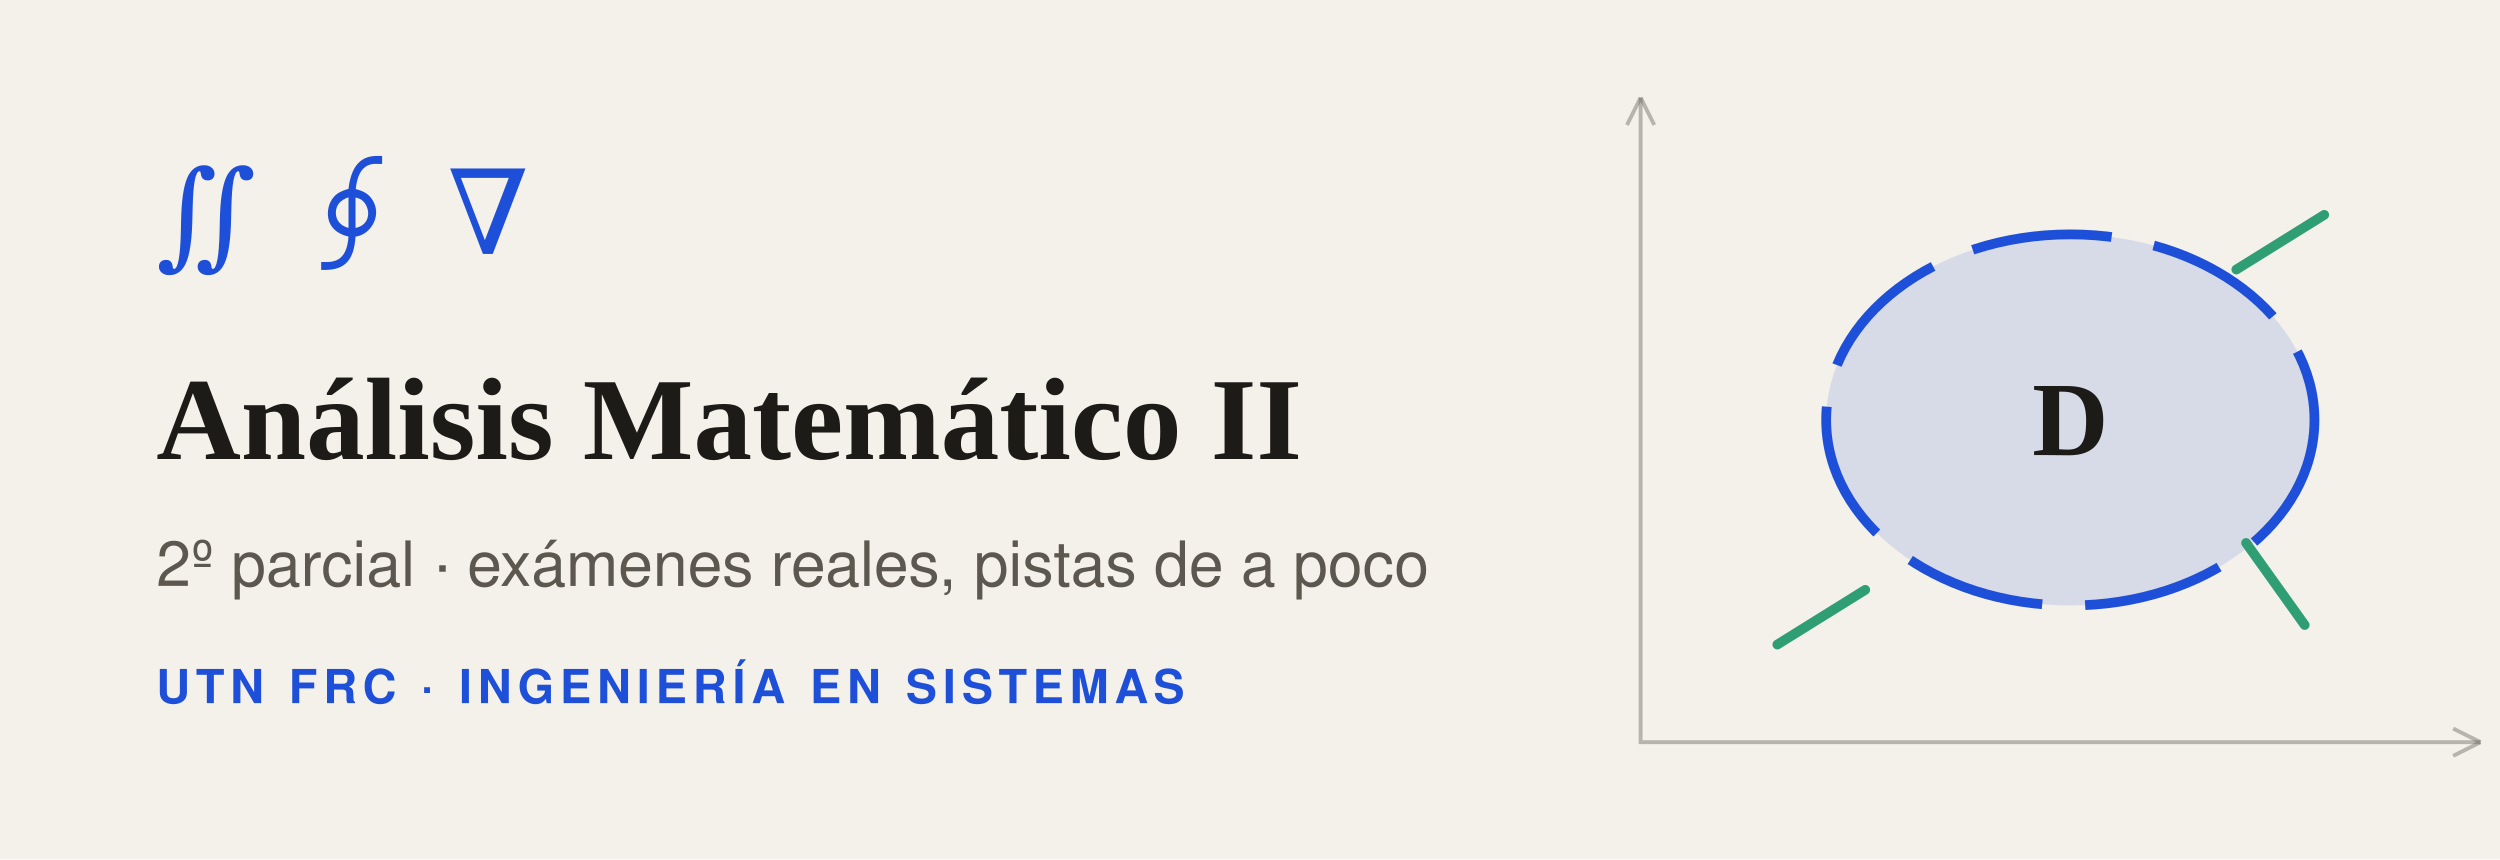
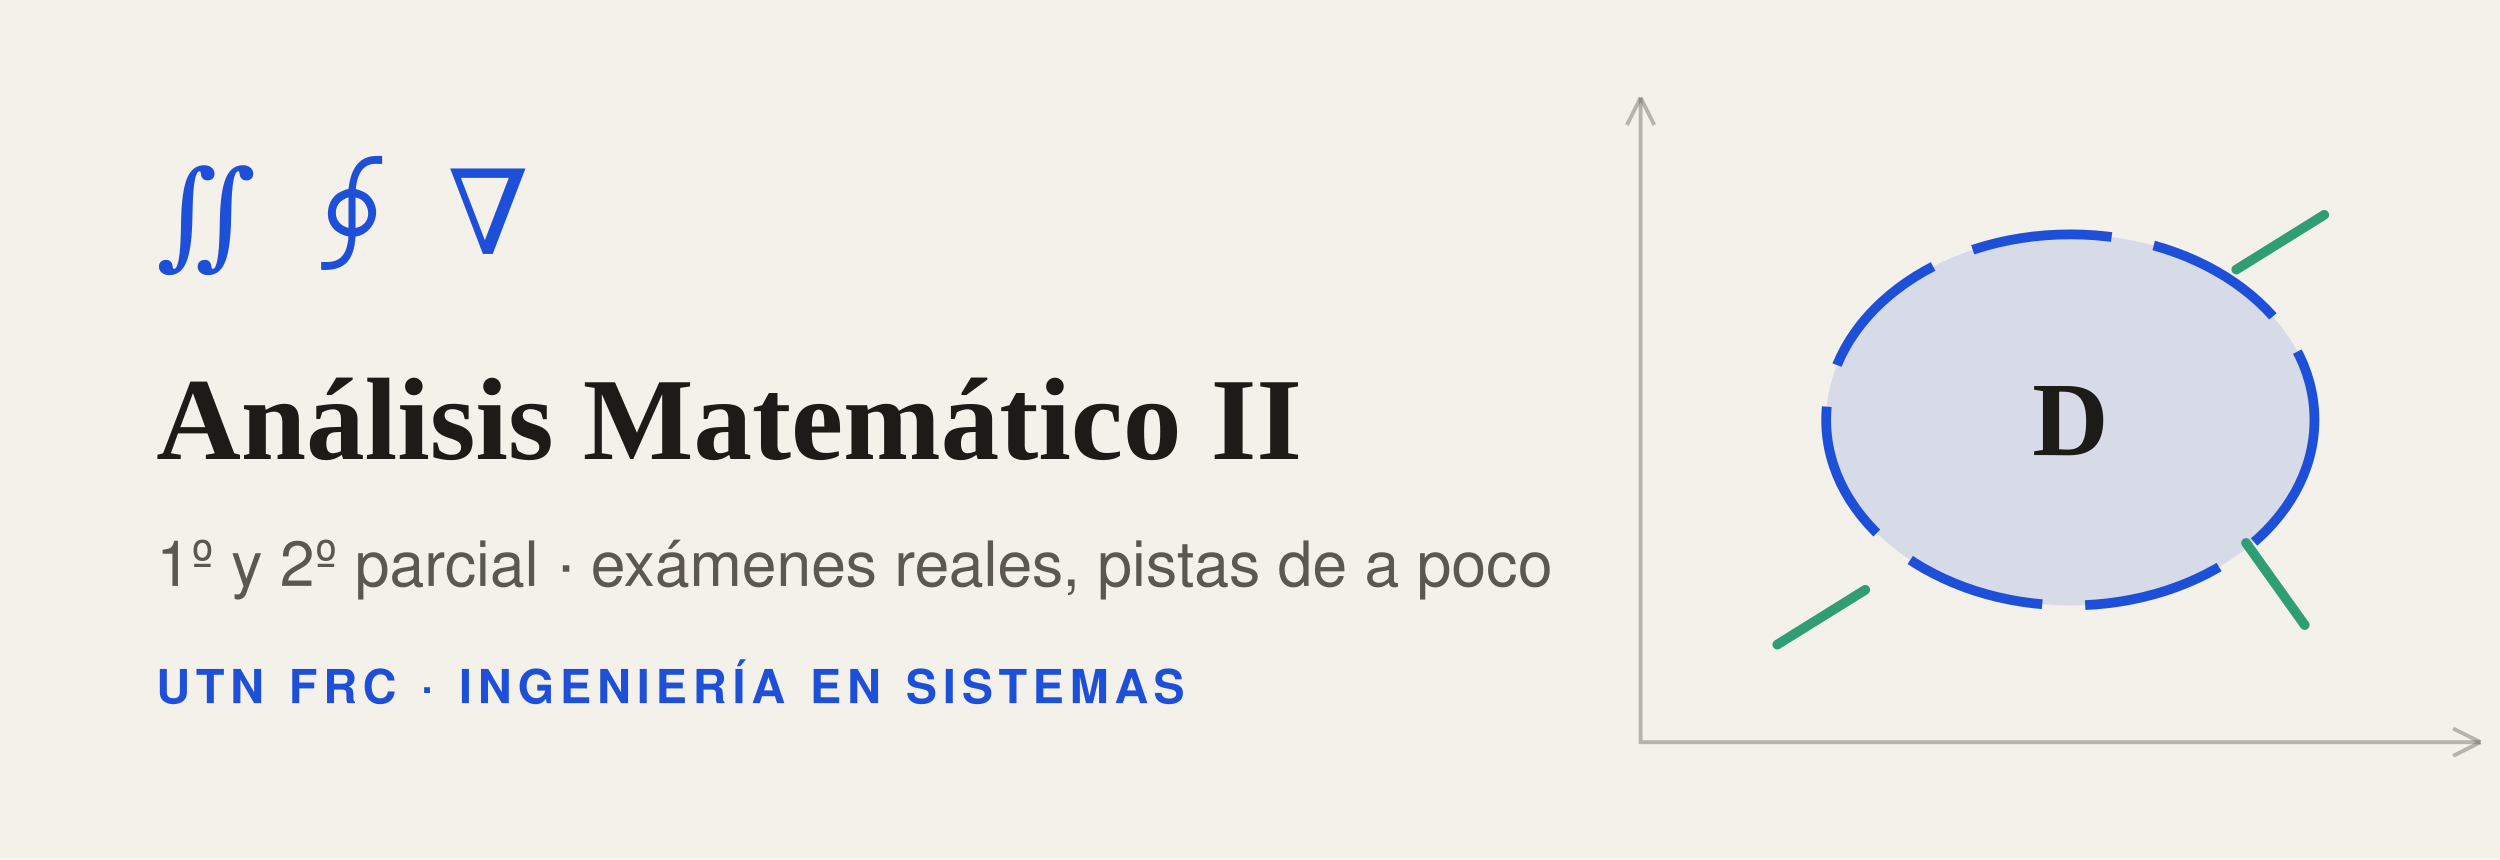
- <svg xmlns="http://www.w3.org/2000/svg" width="1280" height="440" viewBox="0 0 1280 440" role="img" aria-label="AM II · 2º parcial: sitio de estudio de Análisis Matemático II">
+ <svg xmlns="http://www.w3.org/2000/svg" width="1280" height="440" viewBox="0 0 1280 440" role="img" aria-label="AM II · 1º y 2º parcial: sitio de estudio de Análisis Matemático II">
  <rect width="1280" height="440" fill="#f4f1ea" />
  <g transform="translate(60 0)">
    <g stroke="#5c5850" stroke-opacity=".4" stroke-width="2" fill="none">
      <path d="M780 50V380H1210" />
      <path d="M780 50l-7 14M780 50l7 14M1210 380l-14-7M1210 380l-14 7" />
    </g>
    <ellipse cx="1000" cy="215" rx="125" ry="95" fill="#1d4fd8" fill-opacity=".14" stroke="#1d4fd8" stroke-width="5" stroke-dasharray="72 22" />
    <text x="1000" y="233" font-family="Georgia,'Times New Roman',serif" font-weight="700" font-size="54" text-anchor="middle" fill="#1d1b18">D</text>
    <g stroke="#2f9e75" stroke-width="5" stroke-linecap="round" fill="none">
      <path d="M850 330l45-28M1130 110l-45 28M1120 320l-30-42" />
    </g>
  </g>
  <text x="80" y="130" font-family="Georgia,'Times New Roman',serif" font-size="60" fill="#1d4fd8">∬  ∮  ∇</text>
  <text x="80" y="235" font-family="Georgia,'Times New Roman',serif" font-weight="700" font-size="60" fill="#1d1b18">Análisis Matemático II</text>
-   <text x="80" y="300" font-family="Helvetica,Arial,sans-serif" font-size="32" fill="#5c5850">2º parcial · exámenes reales, pistas de a poco</text>
+   <text x="80" y="300" font-family="Helvetica,Arial,sans-serif" font-size="32" fill="#5c5850">1º y 2º parcial · exámenes reales, pistas de a poco</text>
  <text x="80" y="360" font-family="Helvetica,Arial,sans-serif" font-weight="700" font-size="24" letter-spacing="3" fill="#1d4fd8">UTN FRC · INGENIERÍA EN SISTEMAS</text>
</svg>
